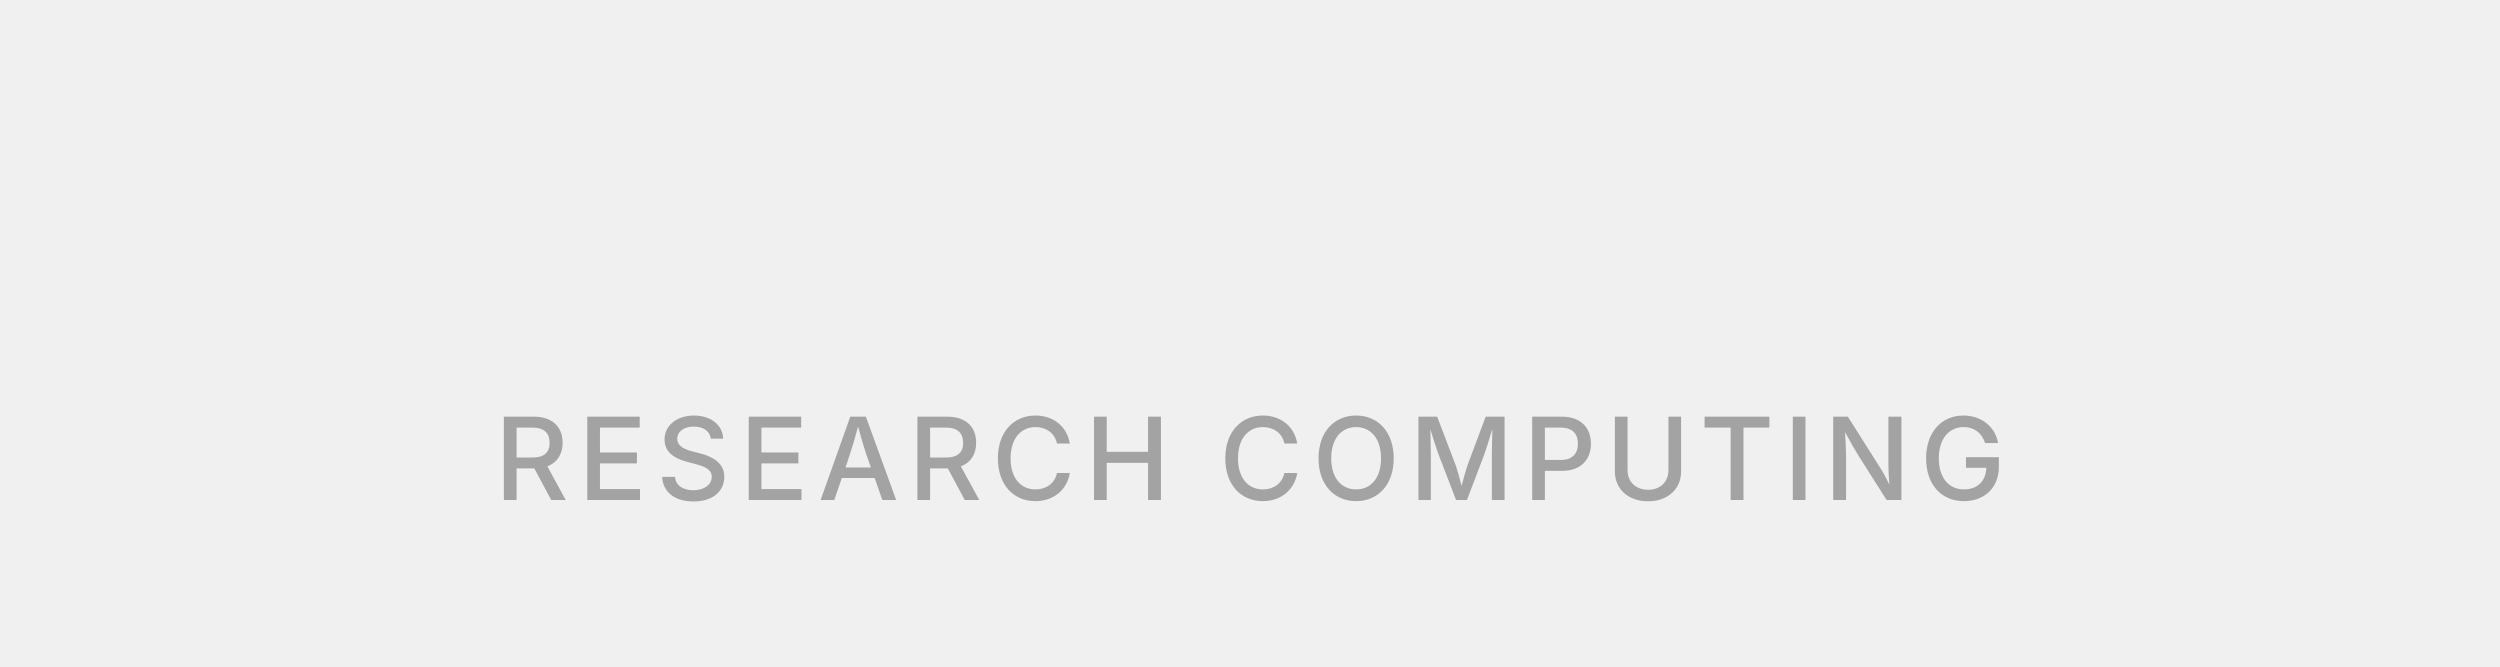
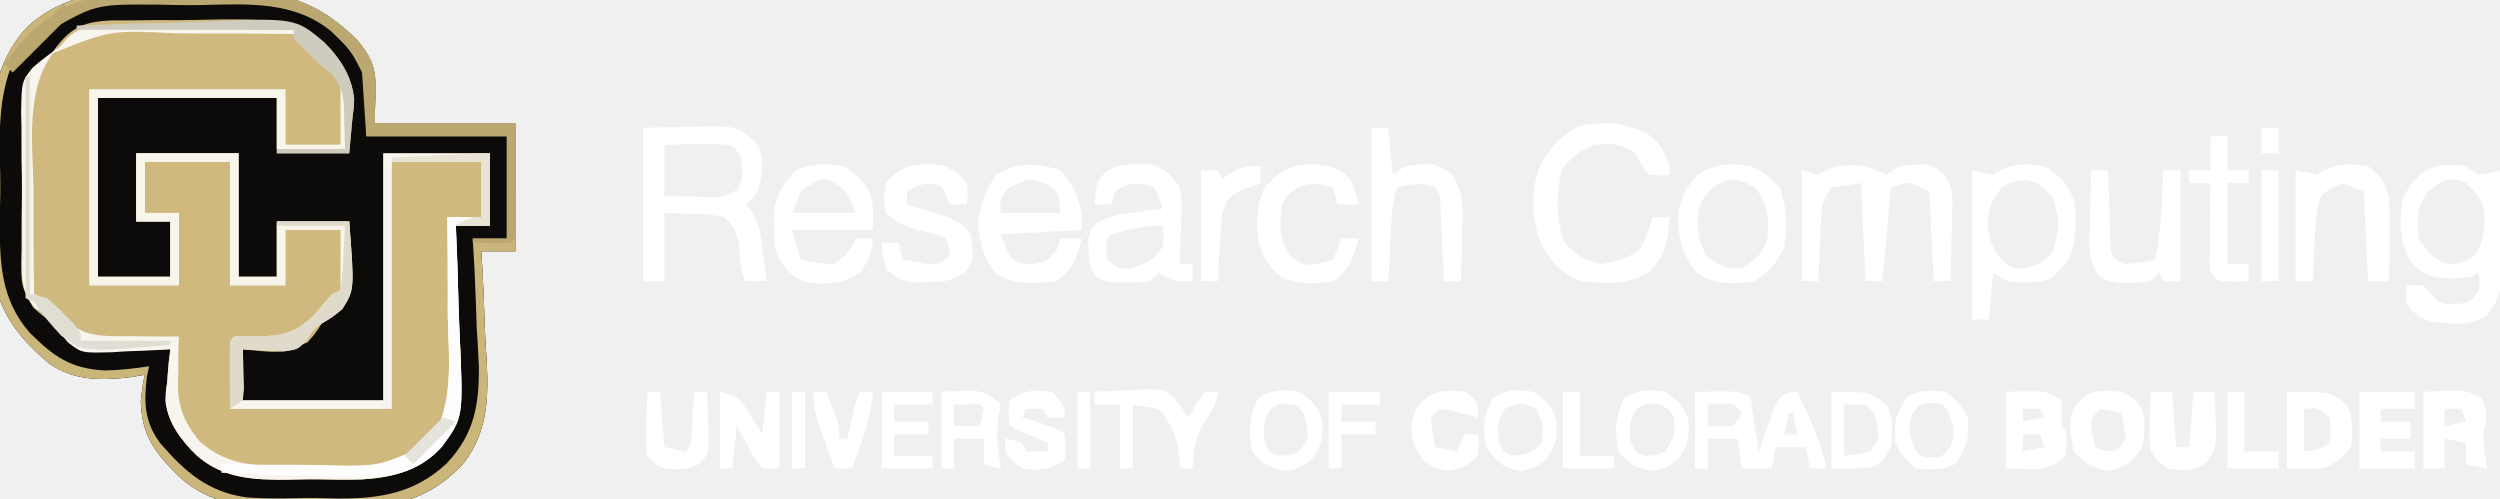
- <svg xmlns="http://www.w3.org/2000/svg" width="240" height="64" viewBox="0 0 240 64" role="img" aria-label="CURC LLM Chat">
-   <text x="120" y="28" text-anchor="middle" font-family="Inter, system-ui, sans-serif" font-size="22" font-weight="700" fill="#f0f0f0">CURC LLM Chat</text>
-   <text x="120" y="48" text-anchor="middle" font-family="Inter, system-ui, sans-serif" font-size="11" font-weight="500" fill="#a3a3a3" letter-spacing="0.08em">RESEARCH COMPUTING</text>
+ <svg xmlns="http://www.w3.org/2000/svg" version="1.1" width="587" height="117">
+   <path d="M0 0 C3.749 0.086 7.467 0.001 11.215 -0.102 C24.964 -0.168 33.57 1.603 43.483 11.353 C49.307 18.132 47.746 21.02 47.746 31.086 C58.636 31.086 69.526 31.086 80.746 31.086 C80.746 40.986 80.746 50.886 80.746 61.086 C78.106 61.086 75.466 61.086 72.746 61.086 C72.825 62.31 72.903 63.534 72.984 64.795 C73.259 69.406 73.429 74.017 73.57 78.634 C73.645 80.618 73.747 82.601 73.878 84.583 C74.499 94.236 74.713 102.938 68.56 110.892 C62.075 117.863 55.507 120.416 46.09 121.078 C42.885 121.157 39.707 121.136 36.503 121.042 C33.242 120.961 30.011 121.041 26.75 121.137 C17.01 121.184 9.258 120.673 1.758 113.973 C-3.866 108.283 -7.044 104.335 -7.191 96.148 C-6.781 92.621 -6.781 92.621 -6.254 90.086 C-7.368 90.272 -8.481 90.457 -9.629 90.648 C-16.485 91.445 -22.811 91.535 -28.66 87.473 C-36.503 80.868 -41.01 74.708 -42.178 64.367 C-42.454 59.51 -42.473 54.695 -42.34 49.832 C-42.254 46.083 -42.339 42.365 -42.441 38.617 C-42.508 27.296 -41.861 17.105 -33.879 8.461 C-24.301 -0.384 -12.405 -0.338 0 0 Z " fill="#CFB97E" transform="translate(40.25391,-2.085938)" />
+   <path d="M0 0 C3.749 0.086 7.467 0.001 11.215 -0.102 C24.964 -0.168 33.57 1.603 43.483 11.353 C49.307 18.132 47.746 21.02 47.746 31.086 C58.636 31.086 69.526 31.086 80.746 31.086 C80.746 40.986 80.746 50.886 80.746 61.086 C78.106 61.086 75.466 61.086 72.746 61.086 C72.825 62.31 72.903 63.534 72.984 64.795 C73.259 69.406 73.429 74.017 73.57 78.634 C73.645 80.618 73.747 82.601 73.878 84.583 C74.499 94.236 74.713 102.938 68.56 110.892 C62.075 117.863 55.507 120.416 46.09 121.078 C42.885 121.157 39.707 121.136 36.503 121.042 C33.242 120.961 30.011 121.041 26.75 121.137 C17.01 121.184 9.258 120.673 1.758 113.973 C-3.866 108.283 -7.044 104.335 -7.191 96.148 C-6.781 92.621 -6.781 92.621 -6.254 90.086 C-7.368 90.272 -8.481 90.457 -9.629 90.648 C-16.485 91.445 -22.811 91.535 -28.66 87.473 C-36.503 80.868 -41.01 74.708 -42.178 64.367 C-42.454 59.51 -42.473 54.695 -42.34 49.832 C-42.254 46.083 -42.339 42.365 -42.441 38.617 C-42.508 27.296 -41.861 17.105 -33.879 8.461 C-24.301 -0.384 -12.405 -0.338 0 0 Z M-27.775 14.126 C-29.254 16.086 -29.254 16.086 -32.143 17.866 C-35.788 21.699 -35.027 26.527 -35.023 31.605 C-35.035 32.737 -35.047 33.869 -35.059 35.036 C-35.076 37.43 -35.079 39.825 -35.071 42.22 C-35.066 45.876 -35.131 49.526 -35.201 53.182 C-35.209 55.51 -35.212 57.839 -35.211 60.168 C-35.237 61.257 -35.262 62.345 -35.289 63.467 C-35.241 69.314 -35.241 69.314 -32.472 74.278 C-30.36 76.161 -30.36 76.161 -28.146 77.689 C-26.254 79.086 -26.254 79.086 -24.457 82.004 C-21.232 85.051 -18.391 84.596 -14.082 84.525 C-13.066 84.483 -12.05 84.442 -11.004 84.398 C-9.973 84.376 -8.941 84.353 -7.879 84.33 C-5.336 84.271 -2.796 84.189 -0.254 84.086 C-0.393 85.174 -0.532 86.262 -0.676 87.383 C-0.788 88.867 -0.898 90.351 -1.004 91.836 C-1.104 92.546 -1.205 93.256 -1.309 93.988 C-1.607 99.608 0.8 103.466 4.449 107.57 C10.407 113.559 16.444 114.561 24.675 114.74 C26.572 114.731 28.468 114.701 30.364 114.65 C33.248 114.586 36.109 114.65 38.992 114.727 C47.47 114.777 55.48 114.38 62.043 108.477 C68.539 101.534 68.073 92.666 67.801 83.68 C67.701 81.565 67.599 79.45 67.496 77.336 C67.436 75.175 67.381 73.013 67.332 70.852 C67.201 65.593 67.001 60.34 66.746 55.086 C69.386 55.086 72.026 55.086 74.746 55.086 C74.746 49.476 74.746 43.866 74.746 38.086 C66.496 38.086 58.246 38.086 49.746 38.086 C49.746 57.226 49.746 76.366 49.746 96.086 C38.856 96.086 27.966 96.086 16.746 96.086 C16.746 92.126 16.746 88.166 16.746 84.086 C17.603 84.179 18.461 84.272 19.344 84.367 C26.043 84.976 26.043 84.976 31.992 82.445 C33.761 80.387 33.761 80.387 35.184 78.227 C36.746 76.086 36.746 76.086 39.414 74.398 C42.049 71.785 42.102 71.29 42.234 67.758 C42.201 66.116 42.142 64.475 42.059 62.836 C42.036 61.995 42.013 61.155 41.99 60.289 C41.931 58.221 41.842 56.153 41.746 54.086 C36.136 54.086 30.526 54.086 24.746 54.086 C24.746 58.376 24.746 62.666 24.746 67.086 C21.776 67.086 18.806 67.086 15.746 67.086 C15.746 57.516 15.746 47.946 15.746 38.086 C7.826 38.086 -0.094 38.086 -8.254 38.086 C-8.254 43.366 -8.254 48.646 -8.254 54.086 C-5.614 54.086 -2.974 54.086 -0.254 54.086 C-0.254 58.376 -0.254 62.666 -0.254 67.086 C-5.864 67.086 -11.474 67.086 -17.254 67.086 C-17.254 53.226 -17.254 39.366 -17.254 25.086 C-3.394 25.086 10.466 25.086 24.746 25.086 C24.746 29.376 24.746 33.666 24.746 38.086 C30.356 38.086 35.966 38.086 41.746 38.086 C41.994 35.363 42.241 32.641 42.496 29.836 C42.605 29.005 42.715 28.175 42.827 27.319 C43.063 21.797 40.872 17.681 37.344 13.555 C31.584 7.671 25.432 6.914 17.445 6.633 C13.961 6.601 10.491 6.642 7.009 6.741 C3.422 6.836 -0.153 6.823 -3.74 6.797 C-6.033 6.819 -8.325 6.848 -10.617 6.883 C-11.681 6.879 -12.745 6.876 -13.84 6.872 C-20.724 7.134 -23.71 8.521 -27.775 14.126 Z " fill="#0C0B09" transform="translate(40.25391,-2.085938)" />
+   <path d="M0 0 C1.531 0 1.531 0 3.093 0.001 C4.188 0.022 5.283 0.042 6.411 0.063 C7.537 0.069 8.664 0.075 9.824 0.081 C13.421 0.103 17.017 0.153 20.614 0.204 C23.053 0.224 25.492 0.242 27.931 0.259 C33.909 0.303 39.886 0.37 45.864 0.454 C45.864 0.784 45.864 1.114 45.864 1.454 C45.26 1.444 44.656 1.435 44.033 1.425 C37.705 1.333 31.38 1.313 25.051 1.332 C22.694 1.33 20.338 1.311 17.981 1.272 C2.885 0.518 2.885 0.518 -10.667 5.923 C-17.287 14.688 -15.429 27.684 -15.261 38.079 C-15.259 40.442 -15.261 42.806 -15.269 45.169 C-15.276 50.932 -15.228 56.692 -15.136 62.454 C-14.507 62.749 -13.878 63.044 -13.23 63.348 C-10.856 64.602 -9.8 65.94 -8.132 68.021 C-4.211 72.059 -0.821 72.303 4.655 72.425 C5.694 72.414 6.732 72.403 7.802 72.392 C9.4 72.416 9.4 72.416 11.03 72.44 C13.643 72.476 16.252 72.479 18.864 72.454 C18.82 73.71 18.777 74.965 18.731 76.259 C18.731 77.949 18.734 79.639 18.739 81.329 C18.703 82.152 18.667 82.974 18.63 83.821 C18.715 89.267 20.227 92.766 23.653 97.009 C30.661 103.363 38.6 102.965 47.586 102.758 C50.363 102.704 53.123 102.757 55.899 102.821 C63.574 102.864 70.768 102.722 77.075 97.884 C83.85 89.494 82.165 77.517 81.989 67.329 C81.987 65.11 81.99 62.892 81.997 60.673 C82.005 55.265 81.957 49.861 81.864 44.454 C84.504 44.454 87.144 44.454 89.864 44.454 C89.864 40.164 89.864 35.874 89.864 31.454 C82.934 31.454 76.004 31.454 68.864 31.454 C68.864 50.594 68.864 69.734 68.864 89.454 C56.324 89.454 43.784 89.454 30.864 89.454 C30.864 73.454 30.864 73.454 31.864 72.454 C34.031 72.454 36.198 72.454 38.364 72.454 C44.254 72.124 47.019 71.167 51.114 66.892 C51.8 66.065 52.486 65.239 53.192 64.388 C53.744 63.75 54.296 63.112 54.864 62.454 C55.524 62.454 56.184 62.454 56.864 62.454 C56.864 57.504 56.864 52.554 56.864 47.454 C52.574 47.454 48.284 47.454 43.864 47.454 C43.864 51.744 43.864 56.034 43.864 60.454 C39.574 60.454 35.284 60.454 30.864 60.454 C30.864 50.884 30.864 41.314 30.864 31.454 C24.264 31.454 17.664 31.454 10.864 31.454 C10.864 35.414 10.864 39.374 10.864 43.454 C13.504 43.454 16.144 43.454 18.864 43.454 C18.864 49.064 18.864 54.674 18.864 60.454 C11.934 60.454 5.004 60.454 -2.136 60.454 C-2.136 45.274 -2.136 30.094 -2.136 14.454 C13.044 14.454 28.224 14.454 43.864 14.454 C43.864 18.744 43.864 23.034 43.864 27.454 C48.154 27.454 52.444 27.454 56.864 27.454 C56.864 22.834 56.864 18.214 56.864 13.454 C57.194 13.454 57.524 13.454 57.864 13.454 C57.864 18.404 57.864 23.354 57.864 28.454 C52.584 28.454 47.304 28.454 41.864 28.454 C41.864 24.494 41.864 20.534 41.864 16.454 C28.004 16.454 14.144 16.454 -0.136 16.454 C-0.136 30.314 -0.136 44.174 -0.136 58.454 C5.474 58.454 11.084 58.454 16.864 58.454 C16.864 54.164 16.864 49.874 16.864 45.454 C14.224 45.454 11.584 45.454 8.864 45.454 C8.864 40.174 8.864 34.894 8.864 29.454 C16.784 29.454 24.704 29.454 32.864 29.454 C32.864 39.024 32.864 48.594 32.864 58.454 C35.834 58.454 38.804 58.454 41.864 58.454 C41.864 54.164 41.864 49.874 41.864 45.454 C47.474 45.454 53.084 45.454 58.864 45.454 C60.089 61.529 60.089 61.529 57.224 66.032 C55.114 67.767 55.114 67.767 53.005 69.067 C50.656 70.398 50.656 70.398 49.021 73.103 C46.864 75.454 46.864 75.454 43.63 75.942 C42.47 75.884 41.31 75.826 40.114 75.767 C38.944 75.721 37.773 75.676 36.567 75.63 C35.675 75.572 34.783 75.514 33.864 75.454 C33.864 79.414 33.864 83.374 33.864 87.454 C44.754 87.454 55.644 87.454 66.864 87.454 C66.864 68.314 66.864 49.174 66.864 29.454 C75.114 29.454 83.364 29.454 91.864 29.454 C91.864 35.064 91.864 40.674 91.864 46.454 C89.224 46.454 86.584 46.454 83.864 46.454 C83.891 47.004 83.918 47.553 83.945 48.12 C84.213 53.895 84.392 59.668 84.523 65.448 C84.583 67.598 84.665 69.747 84.77 71.896 C85.696 91.439 85.696 91.439 80.612 98.294 C75.281 103.991 69.33 105.525 61.708 106.048 C58.881 106.113 56.073 106.094 53.247 106.019 C50.363 105.954 47.501 106.018 44.618 106.095 C36.529 106.133 29.516 105.967 23.143 100.522 C19.421 96.781 16.314 92.973 15.692 87.563 C15.81 85.356 15.81 85.356 16.114 83.204 C16.168 82.447 16.223 81.691 16.278 80.911 C16.417 79.087 16.632 77.269 16.864 75.454 C16.234 75.496 15.605 75.538 14.956 75.581 C12.072 75.748 9.189 75.852 6.302 75.954 C4.816 76.055 4.816 76.055 3.3 76.157 C-4.011 76.352 -4.011 76.352 -7.237 73.778 C-9.038 71.673 -9.038 71.673 -10.518 69.577 C-12.061 67.272 -12.061 67.272 -14.781 65.91 C-18.635 61.89 -17.909 57.299 -17.905 51.935 C-17.917 50.803 -17.929 49.671 -17.941 48.504 C-17.958 46.11 -17.961 43.715 -17.952 41.32 C-17.948 37.664 -18.013 34.014 -18.083 30.358 C-18.09 28.03 -18.094 25.701 -18.093 23.372 C-18.118 22.283 -18.144 21.195 -18.17 20.073 C-18.058 12.619 -18.058 12.619 -15.431 9.3 C-13.41 7.533 -11.319 6.012 -9.136 4.454 C-8.495 3.741 -7.855 3.029 -7.195 2.295 C-4.621 -0.006 -3.408 -0.034 0 0 Z " fill="#F8F5EF" transform="translate(23.13574,6.545898)" />
+   <path d="M0 0 C3.749 0.086 7.467 0.001 11.215 -0.102 C24.964 -0.168 33.57 1.603 43.483 11.353 C49.307 18.132 47.746 21.02 47.746 31.086 C58.636 31.086 69.526 31.086 80.746 31.086 C80.746 40.986 80.746 50.886 80.746 61.086 C78.106 61.086 75.466 61.086 72.746 61.086 C72.825 62.31 72.903 63.534 72.984 64.795 C73.259 69.406 73.429 74.017 73.57 78.634 C73.645 80.618 73.747 82.601 73.878 84.583 C74.499 94.236 74.713 102.938 68.56 110.892 C62.075 117.863 55.507 120.416 46.09 121.078 C42.885 121.157 39.707 121.136 36.503 121.042 C33.242 120.961 30.011 121.041 26.75 121.137 C17.01 121.184 9.258 120.673 1.758 113.973 C-3.866 108.283 -7.044 104.335 -7.191 96.148 C-6.781 92.621 -6.781 92.621 -6.254 90.086 C-7.368 90.272 -8.481 90.457 -9.629 90.648 C-16.485 91.445 -22.811 91.535 -28.66 87.473 C-36.503 80.868 -41.01 74.708 -42.178 64.367 C-42.454 59.51 -42.473 54.695 -42.34 49.832 C-42.254 46.083 -42.339 42.365 -42.441 38.617 C-42.508 27.296 -41.861 17.105 -33.879 8.461 C-24.301 -0.384 -12.405 -0.338 0 0 Z M-37.12 16.484 C-40.688 24.671 -40.442 33.696 -40.209 42.465 C-40.129 46.088 -40.209 49.683 -40.305 53.305 C-40.351 63.477 -40.193 72.296 -33.238 80.244 C-27.698 85.757 -23.647 88.676 -15.663 89.065 C-12.13 89.003 -8.746 88.626 -5.254 88.086 C-5.428 88.923 -5.602 89.759 -5.781 90.621 C-6.486 96.678 -6.33 101.121 -2.69 106.076 C3.216 112.923 8.678 117.72 17.859 118.893 C21.822 119.147 25.739 119.166 29.707 119.042 C32.752 118.961 35.764 119.041 38.809 119.137 C48.914 119.202 57.015 117.969 64.625 110.902 C71.069 104.049 72.275 97.265 72.181 88.077 C72.063 85.096 71.876 82.125 71.684 79.148 C71.608 77.097 71.54 75.046 71.479 72.994 C71.315 68.018 71.057 63.055 70.746 58.086 C73.386 58.086 76.026 58.086 78.746 58.086 C78.746 50.166 78.746 42.246 78.746 34.086 C67.856 34.086 56.966 34.086 45.746 34.086 C45.746 29.136 45.746 24.186 45.746 19.086 C43.832 15.244 42.863 13.548 39.934 10.766 C39.279 10.135 38.625 9.504 37.95 8.854 C29.098 1.436 18.399 1.838 7.367 2.13 C3.744 2.211 0.149 2.131 -3.473 2.035 C-17.381 1.955 -29.548 3.617 -37.12 16.484 Z " fill="#CAB57A" transform="translate(40.25391,-2.085938)" />
+   <path d="M0 0 C0.33 0 0.66 0 1 0 C1 4.95 1 9.9 1 15 C-4.28 15 -9.56 15 -15 15 C-15 11.04 -15 7.08 -15 3 C-28.86 3 -42.72 3 -57 3 C-57 16.86 -57 30.72 -57 45 C-51.39 45 -45.78 45 -40 45 C-40 40.71 -40 36.42 -40 32 C-42.64 32 -45.28 32 -48 32 C-48 26.72 -48 21.44 -48 16 C-40.08 16 -32.16 16 -24 16 C-24 25.57 -24 35.14 -24 45 C-21.03 45 -18.06 45 -15 45 C-15 41.04 -15 37.08 -15 33 C-9.72 33 -4.44 33 1 33 C1 37.95 1 42.9 1 48 C0.67 48 0.34 48 0 48 C0 43.38 0 38.76 0 34 C-4.29 34 -8.58 34 -13 34 C-13 38.29 -13 42.58 -13 47 C-17.29 47 -21.58 47 -26 47 C-26 37.43 -26 27.86 -26 18 C-32.6 18 -39.2 18 -46 18 C-46 21.96 -46 25.92 -46 30 C-43.36 30 -40.72 30 -38 30 C-38 35.61 -38 41.22 -38 47 C-44.93 47 -51.86 47 -59 47 C-59 31.82 -59 16.64 -59 1 C-43.82 1 -28.64 1 -13 1 C-13 5.29 -13 9.58 -13 14 C-8.71 14 -4.42 14 0 14 C0 9.38 0 4.76 0 0 Z " fill="#F8F5EB" transform="translate(80,20)" />
+   <path d="M0 0 C5.043 -0.093 5.043 -0.093 10.188 -0.188 C11.764 -0.228 11.764 -0.228 13.372 -0.27 C21.988 -0.347 21.988 -0.347 26 3 C28.159 5.649 28.095 7.783 27.812 11.062 C27.404 13.738 27.135 14.827 25.438 17 C24.963 17.33 24.489 17.66 24 18 C24.471 18.51 24.941 19.021 25.426 19.547 C27.486 22.758 27.733 25.478 28.188 29.25 C28.346 30.513 28.505 31.777 28.668 33.078 C28.778 34.042 28.887 35.007 29 36 C27.35 36 25.7 36 24 36 C22.59 33.179 22.675 30.41 22.477 27.289 C21.866 24.358 21.216 23.039 19 21 C15.584 20.297 15.584 20.297 11.812 20.25 C8.44 20.126 8.44 20.126 5 20 C5 25.28 5 30.56 5 36 C3.35 36 1.7 36 0 36 C0 24.12 0 12.24 0 0 Z M5 4 C5 7.96 5 11.92 5 16 C7.438 16.081 9.874 16.14 12.312 16.188 C13.003 16.213 13.693 16.238 14.404 16.264 C18.412 16.338 18.412 16.338 21.957 14.676 C23.595 12.045 23.377 10.017 23 7 C22.021 5.174 22.021 5.174 20 4 C17.35 3.783 14.949 3.716 12.312 3.812 C11.611 3.826 10.909 3.84 10.186 3.854 C8.457 3.889 6.728 3.943 5 4 Z " fill="#FFFFFF" transform="translate(151,30)" />
+   <path d="M0 0 C0.681 -0.005 1.361 -0.01 2.062 -0.016 C4 0.25 4 0.25 7 2.25 C9.646 1.938 9.646 1.938 12 1.25 C12.074 5.288 12.129 9.327 12.165 13.365 C12.18 14.738 12.2 16.11 12.226 17.483 C12.263 19.461 12.278 21.439 12.293 23.418 C12.309 24.607 12.324 25.795 12.341 27.02 C11.966 30.571 11.119 32.409 9 35.25 C5.012 37.909 0.887 37.372 -3.684 36.793 C-6.834 36.054 -8.281 34.985 -10 32.25 C-10 30.93 -10 29.61 -10 28.25 C-8.68 28.25 -7.36 28.25 -6 28.25 C-5.381 28.91 -4.763 29.57 -4.125 30.25 C-2.106 32.535 -2.106 32.535 1.062 32.688 C3.96 32.469 3.96 32.469 5.875 31 C7.361 29.036 7.361 29.036 7 25.25 C6.34 25.58 5.68 25.91 5 26.25 C-0.207 26.895 -3.817 27.167 -8.062 23.875 C-11.751 18.878 -11.635 14.338 -11 8.25 C-8.457 3.251 -5.863 -0.044 0 0 Z M-5 6.25 C-7.566 9.671 -7.437 13.098 -7 17.25 C-5.137 20.424 -3.959 21.891 -0.5 23.188 C2.388 23.26 3.665 22.941 6 21.25 C8.321 18.233 8.418 14.96 8.32 11.219 C7.802 8.034 6.332 6.388 4 4.25 C0.267 2.323 -1.835 3.834 -5 6.25 Z " fill="#FFFFFF" transform="translate(575,38.75)" />
+   <path d="M0 0 C1.667 0.667 3.333 1.333 5 2 C5.99 1.34 6.98 0.68 8 0 C15.152 -0.681 15.152 -0.681 18.103 1.69 C20.426 4.519 20.471 5.809 20.391 9.422 C20.378 10.447 20.365 11.471 20.352 12.527 C20.318 13.591 20.285 14.654 20.25 15.75 C20.232 16.829 20.214 17.908 20.195 19.02 C20.148 21.681 20.082 24.34 20 27 C18.68 27 17.36 27 16 27 C15.67 20.07 15.34 13.14 15 6 C10.233 3.527 10.233 3.527 6 5 C5.34 12.26 4.68 19.52 4 27 C2.68 27 1.36 27 0 27 C-0.33 19.41 -0.66 11.82 -1 4 C-3.31 4.33 -5.62 4.66 -8 5 C-10.051 8.077 -10.273 8.936 -10.414 12.449 C-10.453 13.297 -10.491 14.144 -10.531 15.018 C-10.562 15.899 -10.593 16.78 -10.625 17.688 C-10.664 18.58 -10.702 19.473 -10.742 20.393 C-10.836 22.595 -10.922 24.797 -11 27 C-12.32 27 -13.64 27 -15 27 C-15 18.42 -15 9.84 -15 1 C-13.68 1.33 -12.36 1.66 -11 2 C-7.294 -0.47 -4.297 -0.454 0 0 Z " fill="#FFFFFF" transform="translate(438,39)" />
+   <path d="M0 0 C3.757 0.073 7.486 -0.02 11.241 -0.128 C25.013 -0.219 33.631 1.5 43.562 11.274 C49.381 18.055 47.822 20.948 47.822 31.01 C58.712 31.01 69.602 31.01 80.822 31.01 C80.842 35.445 80.863 39.879 80.884 44.448 C80.893 45.848 80.902 47.249 80.912 48.692 C80.914 49.786 80.917 50.88 80.919 52.007 C80.924 53.133 80.93 54.258 80.935 55.418 C80.822 58.01 80.822 58.01 79.822 59.01 C78.302 59.082 76.78 59.094 75.259 59.073 C74.433 59.064 73.606 59.055 72.755 59.046 C72.117 59.034 71.479 59.022 70.822 59.01 C70.822 58.68 70.822 58.35 70.822 58.01 C73.462 58.01 76.102 58.01 78.822 58.01 C78.822 50.09 78.822 42.17 78.822 34.01 C67.932 34.01 57.042 34.01 45.822 34.01 C45.327 26.585 45.327 26.585 44.822 19.01 C43.038 15.407 42.165 13.793 39.447 11.182 C38.542 10.306 38.542 10.306 37.619 9.412 C29.027 2.257 18.101 2.924 7.463 3.185 C3.822 3.26 0.204 3.186 -3.436 3.096 C-17.927 2.998 -17.927 2.998 -30.025 10.145 C-32.654 12.966 -34.957 15.856 -37.178 19.01 C-37.838 18.35 -38.498 17.69 -39.178 17.01 C-28.377 1.914 -18.132 -0.433 0 0 Z " fill="#BBA770" transform="translate(40.17847,-2.010498)" />
+   <path d="M0 0 C2.659 1.965 3.667 4.212 4.734 7.281 C4.734 7.941 4.734 8.601 4.734 9.281 C2.422 9.594 2.422 9.594 -0.266 9.281 C-1.828 6.906 -1.828 6.906 -3.266 4.281 C-6.484 1.951 -9.371 1.814 -13.266 2.281 C-16.507 3.964 -18.646 5.324 -20.641 8.406 C-21.859 14.011 -21.901 19.225 -20.203 24.719 C-17.572 28.199 -15.465 29.161 -11.266 30.281 C-7.803 29.704 -5.345 29.026 -2.453 27.031 C-0.809 24.608 -0.074 22.079 0.734 19.281 C2.054 19.281 3.374 19.281 4.734 19.281 C4.352 24.925 3.956 28.18 -0.266 32.281 C-5.169 35.355 -10.686 34.872 -16.266 34.281 C-20.773 32.269 -23.251 29.692 -25.512 25.266 C-27.866 19.068 -27.975 12.369 -25.266 6.281 C-22.829 2.448 -20.427 -0.15 -16.328 -2.156 C-10.069 -3.306 -5.586 -3.031 0 0 Z " fill="#FFFFFF" transform="translate(387.2656,31.71875)" />
+   <path d="M0 0 C3.608 2.149 5.44 4.149 7 8 C7.558 12.866 7.646 17.45 5.75 22 C1.531 26.822 1.531 26.822 -2.152 27.25 C-8.383 27.412 -8.383 27.412 -12 25 C-12.33 28.63 -12.66 32.26 -13 36 C-14.32 36 -15.64 36 -17 36 C-17 24.45 -17 12.9 -17 1 C-14.525 1.495 -14.525 1.495 -12 2 C-7.973 -0.685 -4.732 -0.682 0 0 Z M-10 5 C-12.409 7.908 -12.971 9.729 -13.375 13.5 C-12.975 17.229 -12.272 19.054 -10 22 C-7.183 24.315 -7.183 24.315 -4 23.812 C-0.947 22.986 0.167 22.508 2 20 C3.512 15.464 3.69 11.634 1.812 7.188 C-1.753 2.884 -5.183 2.084 -10 5 Z " fill="#FFFFFF" transform="translate(480,39)" />
+   <path d="M0 0 C3.08 2.816 4.238 5.977 5.188 10 C5.188 11.32 5.188 12.64 5.188 14 C-4.218 14.495 -4.218 14.495 -13.812 15 C-11.631 21.085 -11.631 21.085 -7.875 22.062 C-4.359 21.991 -3.227 21.504 -0.812 19 C-0.482 18.01 -0.152 17.02 0.188 16 C1.837 16 3.487 16 5.188 16 C3.994 20.377 3.101 23.518 -0.812 26 C-5.923 26.773 -10.265 26.821 -14.875 24.375 C-17.931 20.628 -18.66 17.376 -19.188 12.625 C-18.73 8.203 -17.484 4.586 -14.812 1 C-10.15 -1.98 -5.059 -1.799 0 0 Z M-11.812 4 C-14.09 6.815 -14.09 6.815 -13.812 10 C-9.193 10 -4.572 10 0.188 10 C-0.225 4.994 -0.225 4.994 -3.312 3.188 C-6.938 1.466 -8.157 2.306 -11.812 4 Z " fill="#FFFFFF" transform="translate(248.8125,40)" />
+   <path d="M0 0 C3.155 1.812 4.564 3.211 6.312 6.375 C7 9 7 9 7 15 C0.73 15 -5.54 15 -12 15 C-11.34 17.31 -10.68 19.62 -10 22 C-6.013 22.804 -6.013 22.804 -2 23 C0.48 21.156 1.631 19.737 3 17 C4.32 17 5.64 17 7 17 C6.72 20.272 5.962 22.057 4.125 24.812 C0.127 27.611 -2.604 27.707 -7.398 27.5 C-11.168 26.775 -12.809 25.068 -15 22 C-16.338 19.323 -16.206 17.176 -16.25 14.188 C-16.276 13.15 -16.302 12.112 -16.328 11.043 C-15.875 6.837 -14.156 4.29 -11.375 1.188 C-7.642 -0.679 -4.084 -0.656 0 0 Z M-10 6 C-10.66 7.65 -11.32 9.3 -12 11 C-7.05 11 -2.1 11 3 11 C0.958 5.894 0.589 5.235 -4 3 C-6.344 3 -8.182 4.714 -10 6 Z " fill="#FFFFFF" transform="translate(198,39)" />
+   <path d="M0 0 C0.834 -0.031 1.668 -0.062 2.527 -0.094 C6.379 0.808 7.758 2.309 10.062 5.5 C10.649 8.634 10.538 11.639 10.375 14.812 C10.352 15.648 10.33 16.484 10.307 17.346 C10.248 19.398 10.158 21.449 10.062 23.5 C11.053 23.5 12.043 23.5 13.062 23.5 C13.062 24.82 13.062 26.14 13.062 27.5 C9.347 27.701 8.29 27.652 5.062 25.5 C4.402 26.16 3.743 26.82 3.062 27.5 C0.566 27.801 0.566 27.801 -2.375 27.812 C-3.827 27.838 -3.827 27.838 -5.309 27.863 C-7.938 27.5 -7.938 27.5 -9.758 26.262 C-11.241 24.047 -11.371 22.654 -11.375 20 C-11.394 19.227 -11.414 18.453 -11.434 17.656 C-10.938 15.5 -10.938 15.5 -9.332 13.793 C-6.287 12.149 -3.612 11.758 -0.188 11.312 C0.983 11.154 2.153 10.995 3.359 10.832 C4.251 10.722 5.143 10.613 6.062 10.5 C5.233 8.01 5.233 8.01 4.062 5.5 C1.211 4.374 -0.279 4.281 -3.188 5.25 C-5.253 6.466 -5.253 6.466 -5.938 9.5 C-7.258 9.5 -8.578 9.5 -9.938 9.5 C-9.448 3.99 -9.448 3.99 -7.199 1.832 C-4.596 0.299 -3.004 0.037 0 0 Z M-5.938 16.5 C-7.202 17.554 -7.202 17.554 -7.188 19.938 C-7.105 20.783 -7.022 21.629 -6.938 22.5 C-4.13 24.797 -4.13 24.797 -1 24.375 C2.524 23.368 3.925 22.46 6.062 19.5 C6.397 16.832 6.397 16.832 6.062 14.5 C1.6 14.5 -1.654 15.306 -5.938 16.5 Z " fill="#FFFFFF" transform="translate(266.9375,38.5)" />
+   <path d="M0 0 C1.32 0 2.64 0 4 0 C4.33 3.63 4.66 7.26 5 11 C5.99 10.34 6.98 9.68 8 9 C14.839 8.228 14.839 8.228 18.738 10.82 C22.089 15.531 21.546 19.687 21.312 25.312 C21.29 26.339 21.267 27.366 21.244 28.424 C21.185 30.951 21.103 33.475 21 36 C19.68 36 18.36 36 17 36 C16.975 35.405 16.95 34.809 16.924 34.196 C16.808 31.505 16.685 28.815 16.562 26.125 C16.523 25.188 16.484 24.251 16.443 23.285 C16.401 22.389 16.36 21.493 16.316 20.57 C16.28 19.743 16.243 18.915 16.205 18.063 C16.118 15.938 16.118 15.938 15 14 C11.753 12.724 9.33 13.168 6 14 C5.22 16.807 4.829 19.42 4.684 22.328 C4.642 23.127 4.6 23.927 4.557 24.75 C4.498 25.988 4.498 25.988 4.438 27.25 C4.394 28.09 4.351 28.931 4.307 29.797 C4.201 31.864 4.1 33.932 4 36 C2.68 36 1.36 36 0 36 C0 24.12 0 12.24 0 0 Z " fill="#FFFFFF" transform="translate(322,30)" />
+   <path d="M0 0 C3.08 1.272 4.593 2.551 6.812 5 C8.65 9.643 8.664 14.077 8 19 C6.01 22.911 4.635 24.577 1 27 C-3.724 27.772 -8.486 27.937 -12.5 25.062 C-16.133 20.612 -17.203 16.538 -16.875 10.816 C-16.17 6.934 -15.047 5.055 -12.438 2 C-8.072 -0.54 -4.933 -0.83 0 0 Z M-7.75 4.188 C-10.26 6.209 -11.812 7.83 -12.336 11.086 C-12.404 15.051 -12.297 17.451 -10.375 21 C-7.435 23.475 -5.844 24.078 -2 24 C1.375 21.9 2.734 20.798 4 17 C4.365 12.066 4.289 8.838 1 5 C-2.547 3.149 -4.027 2.58 -7.75 4.188 Z " fill="#FFFFFF" transform="translate(411,39)" />
+   <path d="M0 0 C1.588 -0.021 3.176 -0.041 4.812 -0.062 C5.706 -0.074 6.599 -0.086 7.52 -0.098 C10 0 10 0 13 1 C13.144 2.031 13.289 3.062 13.438 4.125 C13.917 7.426 14.446 10.711 15 14 C15.315 13.073 15.629 12.146 15.953 11.191 C16.381 9.994 16.809 8.796 17.25 7.562 C17.668 6.368 18.085 5.173 18.516 3.941 C20 1 20 1 22.172 0.09 C22.775 0.06 23.378 0.031 24 0 C26.802 5.914 29.443 11.631 31 18 C29.68 18 28.36 18 27 18 C26.505 15.525 26.505 15.525 26 13 C23.69 13 21.38 13 19 13 C18.67 14.65 18.34 16.3 18 18 C15.69 18 13.38 18 11 18 C10.67 15.69 10.34 13.38 10 11 C7.69 11 5.38 11 3 11 C3 13.31 3 15.62 3 18 C2.01 18 1.02 18 0 18 C0 12.06 0 6.12 0 0 Z M3 3 C3 4.65 3 6.3 3 8 C5.916 8.25 5.916 8.25 9 8 C9.66 7.01 10.32 6.02 11 5 C9.102 2.65 9.102 2.65 5.875 2.875 C4.926 2.916 3.978 2.958 3 3 Z M22 5 C21.67 6.65 21.34 8.3 21 10 C21.99 10 22.98 10 24 10 C23.67 8.35 23.34 6.7 23 5 C22.67 5 22.34 5 22 5 Z " fill="#FFFFFF" transform="translate(398,92)" />
+   <path d="M0 0 C3.062 1.688 3.062 1.688 5 4 C5.312 6.75 5.312 6.75 5 9 C3.68 9 2.36 9 1 9 C0.752 8.361 0.505 7.721 0.25 7.062 C-0.814 4.875 -0.814 4.875 -2.875 4.125 C-5.474 3.972 -6.802 4.665 -9 6 C-9 6.99 -9 7.98 -9 9 C-8.169 9.254 -7.337 9.508 -6.48 9.77 C-5.394 10.114 -4.307 10.458 -3.188 10.812 C-1.569 11.317 -1.569 11.317 0.082 11.832 C2.852 12.941 4.278 13.603 6 16 C6.654 22.108 6.654 22.108 4.625 24.875 C1.52 27.024 -0.623 27.19 -4.375 27.25 C-5.331 27.276 -6.288 27.302 -7.273 27.328 C-10.435 26.948 -11.755 26.23 -14 24 C-14.75 20.812 -14.75 20.812 -15 18 C-13.68 18 -12.36 18 -11 18 C-10.67 19.32 -10.34 20.64 -10 22 C-8.113 22.309 -8.113 22.309 -6.188 22.625 C-5.48 22.741 -4.772 22.857 -4.043 22.977 C-1.682 23.196 -1.682 23.196 1 21 C0.876 19.023 0.876 19.023 0 17 C-2.182 15.964 -2.182 15.964 -4.812 15.438 C-8.539 14.551 -11.186 13.672 -14 11 C-14.562 7.562 -14.562 7.562 -14 4 C-10.26 -0.705 -5.615 -1.005 0 0 Z " fill="#FFFFFF" transform="translate(222,39)" />
+   <path d="M0 0 C3.292 2.304 4.26 4.155 5 8 C5.078 9.514 5.108 11.031 5.098 12.547 C5.094 13.391 5.091 14.236 5.088 15.105 C5.08 15.978 5.071 16.851 5.062 17.75 C5.058 18.638 5.053 19.526 5.049 20.441 C5.037 22.628 5.021 24.814 5 27 C3.35 27 1.7 27 0 27 C-0.33 20.07 -0.66 13.14 -1 6 C-3.475 5.01 -3.475 5.01 -6 4 C-8.803 5.065 -8.803 5.065 -11 7 C-11.864 9.593 -12.176 11.34 -12.316 14.012 C-12.358 14.769 -12.4 15.526 -12.443 16.307 C-12.483 17.092 -12.522 17.878 -12.562 18.688 C-12.606 19.485 -12.649 20.282 -12.693 21.104 C-12.799 23.069 -12.9 25.034 -13 27 C-14.32 27 -15.64 27 -17 27 C-17 18.42 -17 9.84 -17 1 C-14.525 1.495 -14.525 1.495 -12 2 C-7.989 -0.674 -4.714 -0.699 0 0 Z " fill="#FFFFFF" transform="translate(556,39)" />
+   <path d="M0 0 C1.32 0 2.64 0 4 0 C4.015 0.595 4.029 1.191 4.044 1.804 C4.119 4.495 4.215 7.185 4.312 9.875 C4.335 10.812 4.358 11.749 4.381 12.715 C4.416 13.611 4.452 14.507 4.488 15.43 C4.514 16.257 4.541 17.085 4.568 17.937 C4.831 20.393 4.831 20.393 8 22 C11.639 21.683 11.639 21.683 15 21 C16.039 16.573 16.316 12.211 16.562 7.688 C16.606 6.947 16.649 6.206 16.693 5.443 C16.799 3.629 16.9 1.815 17 0 C18.32 0 19.64 0 21 0 C21 8.58 21 17.16 21 26 C19.68 26 18.36 26 17 26 C16.67 25.34 16.34 24.68 16 24 C15.34 24.66 14.68 25.32 14 26 C11.758 26.336 11.758 26.336 9.125 26.375 C8.261 26.403 7.398 26.432 6.508 26.461 C4 26 4 26 1.695 24.68 C-1.066 20.315 -0.416 15.792 -0.25 10.75 C-0.232 9.719 -0.214 8.688 -0.195 7.625 C-0.148 5.082 -0.082 2.542 0 0 Z " fill="#FFFFFF" transform="translate(491,40)" />
+   <path d="M0 0 C2.938 1.125 2.938 1.125 5 3 C6.312 6.188 6.312 6.188 7 9 C5.35 9 3.7 9 2 9 C1.67 7.68 1.34 6.36 1 5 C-2.601 4.079 -4.386 3.714 -7.812 5.312 C-10.216 7.167 -10.864 8.014 -11.273 10.988 C-11.462 15.31 -11.384 17.419 -8.938 21.125 C-6.044 23.371 -6.044 23.371 -2.188 22.812 C-1.136 22.544 -0.084 22.276 1 22 C1.66 20.35 2.32 18.7 3 17 C4.32 17 5.64 17 7 17 C5.809 21.368 4.877 24.48 1 27 C-3.114 27.756 -7.016 27.842 -10.914 26.188 C-14.104 23.924 -15.491 21.332 -16.5 17.688 C-17.23 13.114 -17.054 9.199 -15 5 C-10.548 -0.212 -6.51 -1.081 0 0 Z " fill="#FFFFFF" transform="translate(312,39)" />
+   <path d="M0 0 C1.98 0 3.96 0 6 0 C4.68 0.33 3.36 0.66 2 1 C2.027 1.562 2.053 2.124 2.081 2.704 C2.348 8.609 2.528 14.512 2.659 20.421 C2.719 22.62 2.801 24.818 2.905 27.014 C3.831 46.99 3.831 46.99 -1.214 53.912 C-5.955 59.03 -10.892 60.591 -17.752 61.097 C-22.601 61.225 -27.409 61.003 -32.25 60.75 C-34.267 60.69 -36.284 60.635 -38.301 60.586 C-43.205 60.455 -48.1 60.248 -53 60 C-53 59.34 -53 58.68 -53 58 C-51.17 58.033 -51.17 58.033 -49.303 58.067 C-44.737 58.136 -40.172 58.139 -35.605 58.122 C-33.636 58.124 -31.667 58.144 -29.699 58.182 C-16.467 58.659 -16.467 58.659 -4.719 53.438 C1.968 45.029 0.3 33.034 0.125 22.875 C0.123 20.656 0.126 18.437 0.133 16.219 C0.141 10.811 0.092 5.407 0 0 Z " fill="#FEFDFD" transform="translate(105,51)" />
+   <path d="M0 0 C10.18 -0.485 10.18 -0.485 13.75 1.625 C15.443 4.842 14.746 6.475 14 10 C14.176 12.707 14.583 15.314 15 18 C13.35 17.67 11.7 17.34 10 17 C10 15.35 10 13.7 10 12 C8.35 11.67 6.7 11.34 5 11 C5 13.31 5 15.62 5 18 C3.35 18 1.7 18 0 18 C0 12.06 0 6.12 0 0 Z M5 4 C5 5.32 5 6.64 5 8 C6.65 7.67 8.3 7.34 10 7 C9.67 6.01 9.34 5.02 9 4 C7.68 4 6.36 4 5 4 Z " fill="#FFFFFF" transform="translate(569,92)" />
+   <path d="M0 0 C9.625 -0.25 9.625 -0.25 13 2 C13.125 5.062 13.125 5.062 13 8 C13.33 8.33 13.66 8.66 14 9 C14.375 11.875 14.375 11.875 14 15 C9.63 19.229 6.552 18 0 18 C0 12.06 0 6.12 0 0 Z M4 4 C4 4.99 4 5.98 4 7 C5.65 6.67 7.3 6.34 9 6 C8.67 5.34 8.34 4.68 8 4 C6.68 4 5.36 4 4 4 Z M4 10 C4 11.32 4 12.64 4 14 C5.65 13.67 7.3 13.34 9 13 C8.67 12.01 8.34 11.02 8 10 C6.68 10 5.36 10 4 10 Z " fill="#FFFFFF" transform="translate(471,92)" />
+   <path d="M0 0 C10.308 0 10.308 0 14 3 C15.597 6.195 15.508 9.532 15 13 C12.793 15.969 11.514 16.829 8 18 C5.36 18 2.72 18 0 18 C0 12.06 0 6.12 0 0 Z M4 4 C4 7.3 4 10.6 4 14 C7.291 13.621 7.291 13.621 10 12 C10.333 9.042 10.333 9.042 10 6 C7.185 3.723 7.185 3.723 4 4 Z " fill="#FFFFFF" transform="translate(537,92)" />
+   <path d="M0 0 C2.938 1.438 2.938 1.438 5 4 C5.722 7.148 5.695 9.848 5 13 C2.566 16.508 1.207 17.774 -3 18.562 C-6.805 17.849 -8.412 16.884 -11 14 C-12.008 10.303 -12.238 7.894 -11.25 4.188 C-8.525 -0.581 -5.035 -0.521 0 0 Z M-5 4 C-7.367 6.848 -7.367 6.848 -6.625 10.188 C-6.419 11.116 -6.213 12.044 -6 13 C-4.163 13.772 -4.163 13.772 -2 14 C-0.044 13.045 -0.044 13.045 1 11 C0.767 7.851 0.767 7.851 0 5 C-1.65 4.67 -3.3 4.34 -5 4 Z " fill="#FFFFFF" transform="translate(498,92)" />
+   <path d="M0 0 C1.65 0 3.3 0 5 0 C5.33 4.29 5.66 8.58 6 13 C6.99 13 7.98 13 9 13 C9.33 8.71 9.66 4.42 10 0 C11.65 0 13.3 0 15 0 C15.108 2.249 15.186 4.499 15.25 6.75 C15.296 8.003 15.343 9.256 15.391 10.547 C15 14 15 14 13.203 16.422 C9.994 18.721 7.849 18.55 4 18 C1.797 16.422 1.797 16.422 0 14 C-0.391 10.547 -0.391 10.547 -0.25 6.75 C-0.214 5.487 -0.178 4.223 -0.141 2.922 C-0.094 1.958 -0.048 0.993 0 0 Z " fill="#FFFFFF" transform="translate(505,92)" />
+   <path d="M0 0 C2.732 -0.163 5.453 -0.281 8.188 -0.375 C8.956 -0.425 9.725 -0.476 10.518 -0.527 C16.177 -0.673 16.177 -0.673 18.667 1.362 C20.051 3.023 20.051 3.023 22 6 C22.598 5.01 23.196 4.02 23.812 3 C24.534 2.01 25.256 1.02 26 0 C26.99 0 27.98 0 29 0 C28.552 2.914 27.774 4.31 26 6.75 C23.54 10.748 23.319 13.368 23 18 C22.01 18 21.02 18 20 18 C19.918 16.804 19.835 15.607 19.75 14.375 C19.191 10.063 17.965 7.285 15 4 C12.03 3.505 12.03 3.505 9 3 C9 7.95 9 12.9 9 18 C8.01 18 7.02 18 6 18 C6 13.05 6 8.1 6 3 C4.02 3 2.04 3 0 3 C0 2.01 0 1.02 0 0 Z " fill="#FFFFFF" transform="translate(257,92)" />
+   <path d="M0 0 C1.32 0 2.64 0 4 0 C4 2.64 4 5.28 4 8 C5.65 8 7.3 8 9 8 C9 8.99 9 9.98 9 11 C7.35 11 5.7 11 4 11 C4 17.27 4 23.54 4 30 C5.65 30 7.3 30 9 30 C9 31.32 9 32.64 9 34 C5.625 34.125 5.625 34.125 2 34 C0 32 0 32 -0.227 29.845 C-0.217 28.976 -0.206 28.107 -0.195 27.211 C-0.189 26.27 -0.182 25.329 -0.176 24.359 C-0.159 23.375 -0.142 22.39 -0.125 21.375 C-0.116 20.382 -0.107 19.39 -0.098 18.367 C-0.074 15.911 -0.041 13.456 0 11 C-1.65 11 -3.3 11 -5 11 C-5 10.01 -5 9.02 -5 8 C-3.35 8 -1.7 8 0 8 C0 5.36 0 2.72 0 0 Z " fill="#FFFFFF" transform="translate(519,32)" />
+   <path d="M0 0 C4.29 0 8.58 0 13 0 C13 1.32 13 2.64 13 4 C10.36 4 7.72 4 5 4 C5 4.99 5 5.98 5 7 C7.31 7 9.62 7 12 7 C12 8.32 12 9.64 12 11 C9.69 11 7.38 11 5 11 C5 11.99 5 12.98 5 14 C7.64 14 10.28 14 13 14 C13 15.32 13 16.64 13 18 C8.71 18 4.42 18 0 18 C0 12.06 0 6.12 0 0 Z " fill="#FFFFFF" transform="translate(554,92)" />
+   <path d="M0 0 C4.592 1.148 4.878 1.735 7.25 5.562 C8.031 6.802 8.031 6.802 8.828 8.066 C9.215 8.704 9.602 9.343 10 10 C10.33 6.7 10.66 3.4 11 0 C11.99 0 12.98 0 14 0 C14 5.94 14 11.88 14 18 C12.68 18 11.36 18 10 18 C8.297 15.812 8.297 15.812 6.75 13 C6.229 12.072 5.708 11.144 5.172 10.188 C4.592 9.105 4.592 9.105 4 8 C3.67 11.3 3.34 14.6 3 18 C2.01 18 1.02 18 0 18 C0 12.06 0 6.12 0 0 Z " fill="#FFFFFF" transform="translate(169,92)" />
+   <path d="M0 0 C1.567 -0.062 3.135 -0.124 4.75 -0.188 C6.073 -0.24 6.073 -0.24 7.422 -0.293 C10.447 0.051 11.756 1.002 14 3 C13.814 3.99 13.629 4.98 13.438 6 C12.823 10.171 13.345 13.85 14 18 C12.68 17.67 11.36 17.34 10 17 C10 15.02 10 13.04 10 11 C7.69 11 5.38 11 3 11 C3 13.31 3 15.62 3 18 C2.01 18 1.02 18 0 18 C0 12.06 0 6.12 0 0 Z M3 3 C3 4.65 3 6.3 3 8 C4.98 8 6.96 8 9 8 C9.591 6.054 9.591 6.054 10 4 C8.875 2.644 8.875 2.644 5.938 2.938 C4.968 2.958 3.999 2.979 3 3 Z " fill="#FFFFFF" transform="translate(221,92)" />
+   <path d="M0 0 C0 1.32 0 2.64 0 4 C-1.758 4.651 -3.516 5.302 -5.273 5.953 C-7.644 7.39 -8.108 8.359 -9 11 C-9.295 13.774 -9.507 16.47 -9.625 19.25 C-9.664 19.995 -9.702 20.74 -9.742 21.508 C-9.836 23.338 -9.919 25.169 -10 27 C-11.32 27 -12.64 27 -14 27 C-14 18.42 -14 9.84 -14 1 C-12.68 1 -11.36 1 -10 1 C-9.67 1.66 -9.34 2.32 -9 3 C-8.258 2.505 -7.515 2.01 -6.75 1.5 C-4 0 -4 0 0 0 Z " fill="#FFFFFF" transform="translate(296,39)" />
+   <path d="M0 0 C2.365 1.867 3.66 3.321 5 6 C5.413 10.648 4.79 13.244 2 17 C-1.092 18.546 -3.594 18.294 -7 18 C-9.365 16.133 -10.66 14.679 -12 12 C-12.413 7.352 -11.79 4.756 -9 1 C-5.908 -0.546 -3.406 -0.294 0 0 Z M-7.938 5.125 C-9.307 8.831 -8.605 10.469 -7 14 C-5.949 15.247 -5.949 15.247 -3.625 15.375 C-0.823 15.259 -0.823 15.259 0.938 12.875 C2.307 9.169 1.605 7.531 0 4 C-1.051 2.753 -1.051 2.753 -3.375 2.625 C-6.177 2.741 -6.177 2.741 -7.938 5.125 Z " fill="#FFFFFF" transform="translate(457,92)" />
+   <path d="M0 0 C1.938 1.875 1.938 1.875 3 4 C3 4.66 3 5.32 3 6 C1.68 6 0.36 6 -1 6 C-1.33 5.34 -1.66 4.68 -2 4 C-3.32 4 -4.64 4 -6 4 C-6.33 4.66 -6.66 5.32 -7 6 C-6.362 6.205 -5.724 6.41 -5.066 6.621 C-4.24 6.891 -3.414 7.16 -2.562 7.438 C-1.739 7.704 -0.915 7.971 -0.066 8.246 C2 9 2 9 3 10 C3.25 12.938 3.25 12.938 3 16 C-0.721 18.48 -2.598 18.463 -7 18 C-9.438 16.188 -9.438 16.188 -11 14 C-11 13.01 -11 12.02 -11 11 C-9.062 11.375 -9.062 11.375 -7 12 C-6.67 12.66 -6.34 13.32 -6 14 C-4.35 14 -2.7 14 -1 14 C-1 13.34 -1 12.68 -1 12 C-5.455 10.02 -5.455 10.02 -10 8 C-10.188 5.125 -10.188 5.125 -10 2 C-6.296 -0.469 -4.379 -0.469 0 0 Z " fill="#FFFFFF" transform="translate(247,92)" />
+   <path d="M0 0 C2.92 1.988 4.611 3.431 5.48 6.938 C5.761 10.94 5.242 12.658 2.875 16 C0 18 0 18 -3 18.562 C-6.925 17.827 -8.465 17.131 -11 14 C-11.882 9.384 -11.865 5.453 -9.438 1.375 C-5.993 -0.568 -3.895 -0.615 0 0 Z M-6.75 4.125 C-8.575 6.862 -8.402 8.785 -8 12 C-6.956 14.045 -6.956 14.045 -5 15 C-2.409 14.998 -2.409 14.998 0 14 C2.155 10.767 2.469 9.748 2 6 C0.854 4.103 0.854 4.103 -1 3 C-4.786 2.639 -4.786 2.639 -6.75 4.125 Z " fill="#FFFFFF" transform="translate(391,92)" />
+   <path d="M0 0 C2.92 1.988 4.611 3.431 5.48 6.938 C5.761 10.94 5.242 12.658 2.875 16 C0 18 0 18 -3 18.562 C-6.925 17.827 -8.465 17.131 -11 14 C-11.882 9.384 -11.865 5.453 -9.438 1.375 C-5.993 -0.568 -3.895 -0.615 0 0 Z M-6.75 4.125 C-8.575 6.862 -8.402 8.785 -8 12 C-6.956 14.045 -6.956 14.045 -5 15 C-2.409 14.998 -2.409 14.998 0 14 C2.333 11.173 2.333 11.173 1.75 7.938 C1.241 4.901 1.241 4.901 -1 3 C-4.786 2.639 -4.786 2.639 -6.75 4.125 Z " fill="#FFFFFF" transform="translate(305,92)" />
+   <path d="M0 0 C2.92 1.988 4.611 3.431 5.48 6.938 C5.761 10.94 5.242 12.658 2.875 16 C0 18 0 18 -3 18.625 C-7.179 17.754 -8.569 16.504 -11 13 C-11.889 8.654 -11.763 5.251 -9.438 1.438 C-6.001 -0.589 -3.926 -0.62 0 0 Z M-6.75 4.125 C-8.575 6.862 -8.402 8.785 -8 12 C-6.956 14.045 -6.956 14.045 -5 15 C-1.658 14.755 -0.395 14.395 2 12 C2.444 7.827 2.444 7.827 0.75 4.125 C-1.898 2.423 -4.102 2.423 -6.75 4.125 Z " fill="#FFFFFF" transform="translate(360,92)" />
+   <path d="M0 0 C9.192 0 9.192 0 13 3 C14.594 6.188 14.385 9.531 14 13 C12.688 15.559 11.883 16.622 9.25 17.75 C6.184 18.091 3.084 18 0 18 C0 12.06 0 6.12 0 0 Z M3 3 C3 6.96 3 10.92 3 15 C5.934 14.733 5.934 14.733 9 14 C11.333 11.173 11.333 11.173 10.75 7.938 C10.241 4.901 10.241 4.901 8 3 C6.35 3 4.7 3 3 3 Z " fill="#FFFFFF" transform="translate(430,92)" />
+   <path d="M0 0 C5.61 0 11.22 0 17 0 C18.225 16.075 18.225 16.075 15.359 20.578 C13.25 22.312 13.25 22.312 11.141 23.613 C8.791 24.944 8.791 24.944 7.156 27.648 C5 30 5 30 1.766 30.488 C0.605 30.43 -0.555 30.372 -1.75 30.312 C-3.506 30.245 -3.506 30.245 -5.297 30.176 C-6.189 30.118 -7.081 30.06 -8 30 C-7.965 30.843 -7.93 31.686 -7.895 32.555 C-7.854 34.198 -7.854 34.198 -7.812 35.875 C-7.76 37.511 -7.76 37.511 -7.707 39.18 C-7.804 40.11 -7.9 41.041 -8 42 C-8.99 42.66 -9.98 43.32 -11 44 C-11.027 41.354 -11.047 38.708 -11.062 36.062 C-11.071 35.308 -11.079 34.553 -11.088 33.775 C-11.097 31.85 -11.052 29.925 -11 28 C-10.67 27.67 -10.34 27.34 -10 27 C-7.833 27 -5.667 27 -3.5 27 C2.355 26.665 5.154 25.729 9.25 21.5 C10.507 20.006 11.759 18.508 13 17 C13.66 16.67 14.32 16.34 15 16 C15.313 13.442 15.512 11.004 15.625 8.438 C15.811 4.756 15.811 4.756 16 1 C10.72 1 5.44 1 0 1 C0 0.67 0 0.34 0 0 Z " fill="#DFDACA" transform="translate(65,52)" />
+   <path d="M0 0 C1.938 1.312 1.938 1.312 3 3 C3 3.99 3 4.98 3 6 C2.443 5.856 1.886 5.711 1.312 5.562 C0.549 5.377 -0.214 5.191 -1 5 C-1.866 4.773 -2.732 4.546 -3.625 4.312 C-4.409 4.209 -5.192 4.106 -6 4 C-6.66 4.66 -7.32 5.32 -8 6 C-7.677 9.597 -7.677 9.597 -7 13 C-5.35 13.33 -3.7 13.66 -2 14 C-1.34 12.68 -0.68 11.36 0 10 C0.99 10 1.98 10 3 10 C3.25 12.312 3.25 12.312 3 15 C0.797 17.458 -0.685 17.946 -3.938 18.5 C-7 18 -7 18 -9.875 16 C-12.242 12.658 -12.761 10.94 -12.48 6.938 C-10.868 0.436 -5.995 -0.888 0 0 Z " fill="#FFFFFF" transform="translate(344,92)" />
+   <path d="M0 0 C3.96 0 7.92 0 12 0 C12 0.99 12 1.98 12 3 C9.03 3 6.06 3 3 3 C3 4.32 3 5.64 3 7 C5.64 7 8.28 7 11 7 C11 7.99 11 8.98 11 10 C8.36 10 5.72 10 3 10 C3 11.65 3 13.3 3 15 C5.97 15 8.94 15 12 15 C12 15.99 12 16.98 12 18 C8.04 18 4.08 18 0 18 C0 12.06 0 6.12 0 0 Z " fill="#FFFFFF" transform="translate(207,92)" />
+   <path d="M0 0 C0.99 0 1.98 0 3 0 C3.33 4.29 3.66 8.58 4 13 C5.65 13.33 7.3 13.66 9 14 C10.878 12.122 10.391 8.961 10.562 6.438 C10.646 5.24 10.73 4.042 10.816 2.809 C10.877 1.882 10.938 0.955 11 0 C11.99 0 12.98 0 14 0 C14.108 2.439 14.187 4.873 14.25 7.312 C14.3 8.348 14.3 8.348 14.352 9.404 C14.45 14.518 14.45 14.518 12.172 16.957 C9.229 18.37 7.228 18.404 4 18 C1.828 16.957 1.828 16.957 0 15 C-0.296 12.288 -0.381 10.003 -0.25 7.312 C-0.232 6.611 -0.214 5.909 -0.195 5.186 C-0.148 3.456 -0.077 1.728 0 0 Z " fill="#FFFFFF" transform="translate(152,92)" />
+   <path d="M0 0 C7.185 -0.306 14.368 -0.515 21.558 -0.659 C23.998 -0.719 26.439 -0.801 28.878 -0.905 C51.273 -1.839 51.273 -1.839 58.082 3.852 C61.813 7.686 64.533 11.674 65.172 17.109 C65.081 19.233 65.081 19.233 64.75 21.75 C64.379 25.834 64.379 25.834 64 30 C58.39 30 52.78 30 47 30 C47 29.67 47 29.34 47 29 C52.28 29 57.56 29 63 29 C62.938 26.628 62.876 24.256 62.812 21.812 C62.806 21.075 62.799 20.337 62.792 19.577 C62.614 15.795 62.108 14.128 59.656 11.211 C58.78 10.481 57.903 9.752 57 9 C54.951 7.031 52.966 5.058 51 3 C51 2.34 51 1.68 51 1 C34.17 1 17.34 1 0 1 C0 0.67 0 0.34 0 0 Z " fill="#CFCBBE" transform="translate(18,6)" />
+   <path d="M0 0 C0.99 0 1.98 0 3 0 C3.506 1.268 4.005 2.54 4.5 3.812 C4.918 4.874 4.918 4.874 5.344 5.957 C6 8 6 8 6 11 C6.66 11 7.32 11 8 11 C8.133 10.374 8.266 9.747 8.402 9.102 C8.579 8.284 8.756 7.467 8.938 6.625 C9.112 5.813 9.286 5.001 9.465 4.164 C10 2 10 2 11 0 C11.99 0 12.98 0 14 0 C13.429 6.42 11.327 12.016 9 18 C7.68 18 6.36 18 5 18 C4.159 15.753 3.327 13.503 2.5 11.25 C2.262 10.616 2.023 9.982 1.777 9.328 C0.552 5.967 0 3.631 0 0 Z " fill="#FFFFFF" transform="translate(191,92)" />
+   <path d="M0 0 C0.33 0 0.66 0 1 0 C1 16.83 1 33.66 1 51 C2.32 51.33 3.64 51.66 5 52 C7.141 53.777 7.141 53.777 9.25 55.938 C9.956 56.648 10.663 57.358 11.391 58.09 C13 60 13 60 13 62 C19.93 62 26.86 62 34 62 C34 62.33 34 62.66 34 63 C13.597 64.74 13.597 64.74 8.383 60.809 C5.998 58.321 3.981 55.813 2 53 C1.34 52.67 0.68 52.34 0 52 C0 34.84 0 17.68 0 0 Z " fill="#E0DDD3" transform="translate(6,18)" />
+   <path d="M0 0 C3.96 0 7.92 0 12 0 C12 0.99 12 1.98 12 3 C9.03 3 6.06 3 3 3 C3 4.32 3 5.64 3 7 C5.64 7 8.28 7 11 7 C11 7.99 11 8.98 11 10 C8.36 10 5.72 10 3 10 C3 12.64 3 15.28 3 18 C2.01 18 1.02 18 0 18 C0 12.06 0 6.12 0 0 Z " fill="#FFFFFF" transform="translate(312,92)" />
+   <path d="M0 0 C1.32 0 2.64 0 4 0 C4 4.62 4 9.24 4 14 C6.64 14 9.28 14 12 14 C12 15.32 12 16.64 12 18 C8.04 18 4.08 18 0 18 C0 12.06 0 6.12 0 0 Z " fill="#FFFFFF" transform="translate(523,92)" />
+   <path d="M0 0 C1.32 0 2.64 0 4 0 C4 8.58 4 17.16 4 26 C2.68 26 1.36 26 0 26 C0 17.42 0 8.84 0 0 Z " fill="#FFFFFF" transform="translate(531,40)" />
+   <path d="M0 0 C1.32 0 2.64 0 4 0 C4 4.95 4 9.9 4 15 C6.64 15 9.28 15 12 15 C12 15.99 12 16.98 12 18 C8.04 18 4.08 18 0 18 C0 12.06 0 6.12 0 0 Z " fill="#FFFFFF" transform="translate(367,92)" />
+   <path d="M0 0 C0 5.61 0 11.22 0 17 C-2.64 17 -5.28 17 -8 17 C-4.25 15 -4.25 15 -2 15 C-2 10.71 -2 6.42 -2 2 C-8.93 2 -15.86 2 -23 2 C-23 1.67 -23 1.34 -23 1 C-19.542 0.833 -16.083 0.666 -12.625 0.5 C-11.64 0.452 -10.655 0.405 -9.641 0.355 C-8.7 0.31 -7.759 0.265 -6.789 0.219 C-5.92 0.177 -5.05 0.135 -4.155 0.092 C-2.771 0.033 -1.385 0 0 0 Z " fill="#E9E3D5" transform="translate(115,36)" />
+   <path d="M0 0 C0.99 0 1.98 0 3 0 C3 5.94 3 11.88 3 18 C2.01 18 1.02 18 0 18 C0 12.06 0 6.12 0 0 Z " fill="#FFFFFF" transform="translate(253,92)" />
+   <path d="M0 0 C0.99 0 1.98 0 3 0 C3 5.94 3 11.88 3 18 C2.01 18 1.02 18 0 18 C0 12.06 0 6.12 0 0 Z " fill="#FFFFFF" transform="translate(186,92)" />
+   <path d="M0 0 C0.66 0.66 1.32 1.32 2 2 C-2.62 6.62 -7.24 11.24 -12 16 C-12.66 15.34 -13.32 14.68 -14 14 C-9.38 9.38 -4.76 4.76 0 0 Z " fill="#BBA770" transform="translate(15,1)" />
+   <path d="M0 0 C0.99 0.33 1.98 0.66 3 1 C-0.3 4.3 -3.6 7.6 -7 11 C-7.66 10.34 -8.32 9.68 -9 9 C-6.03 6.03 -3.06 3.06 0 0 Z " fill="#E6E3DC" transform="translate(104,98)" />
+   <path d="M0 0 C1.32 0 2.64 0 4 0 C4 1.98 4 3.96 4 6 C2.68 6 1.36 6 0 6 C0 4.02 0 2.04 0 0 Z " fill="#FFFFFF" transform="translate(531,30)" />
</svg>
